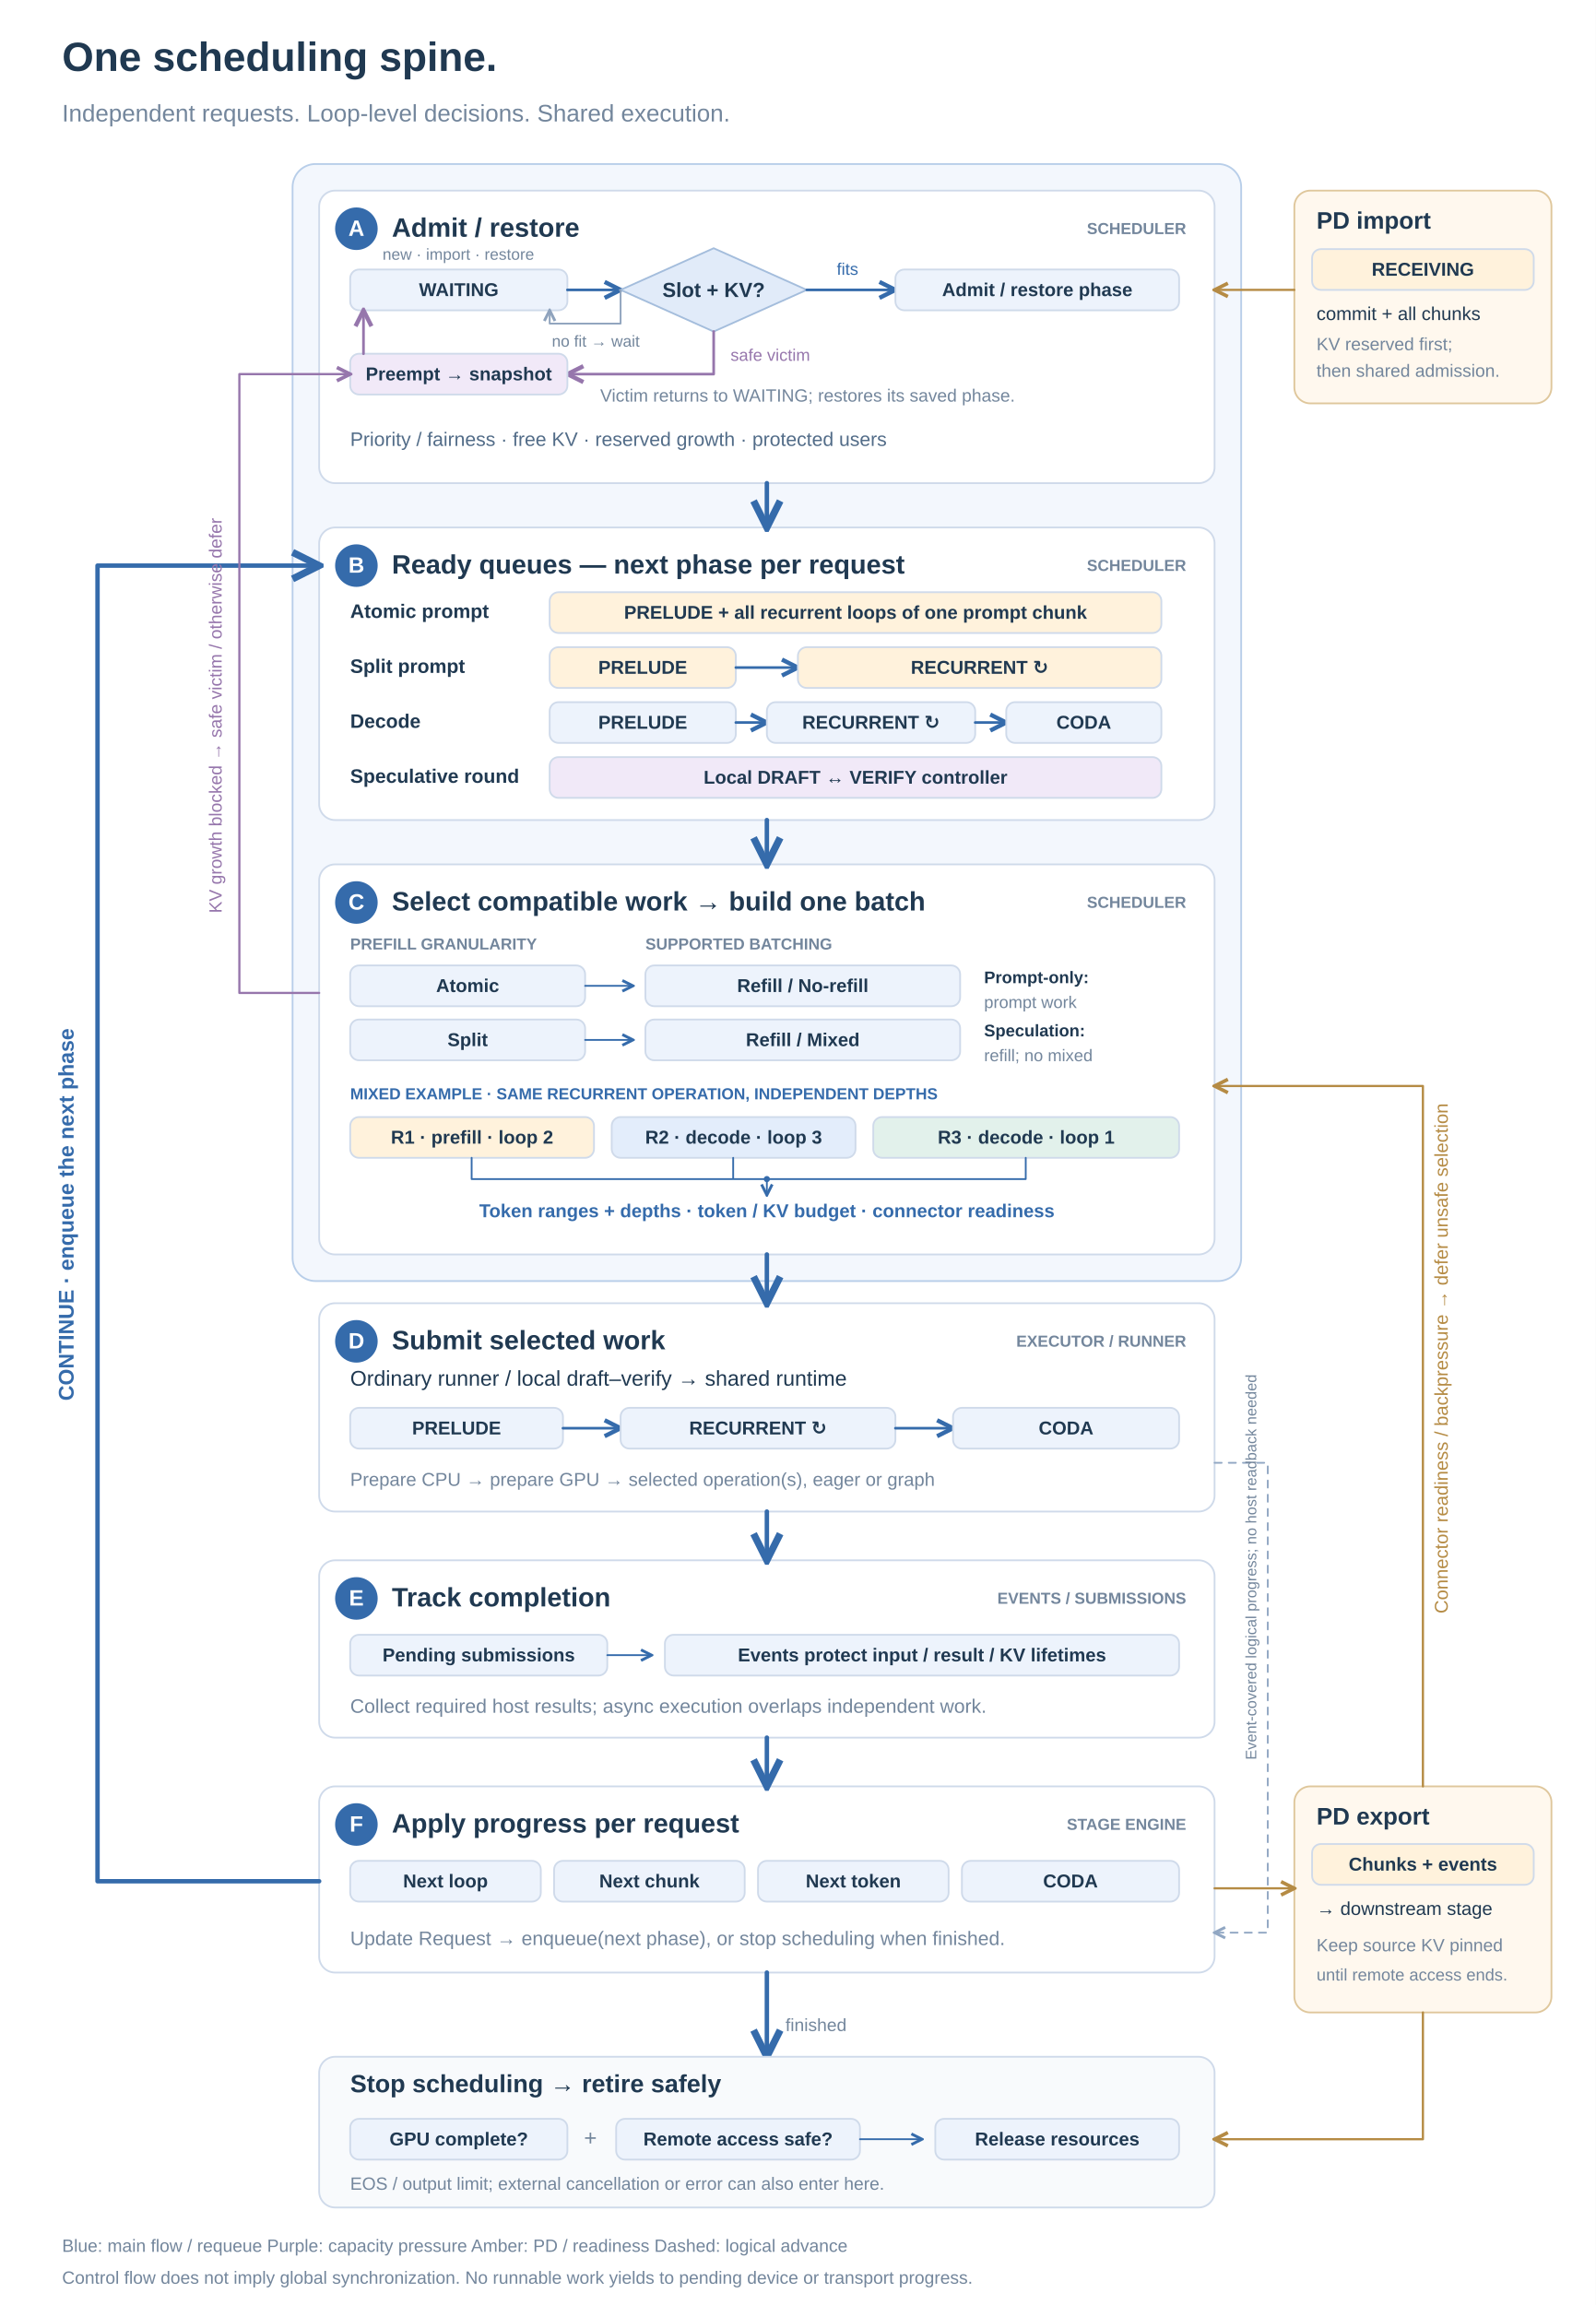
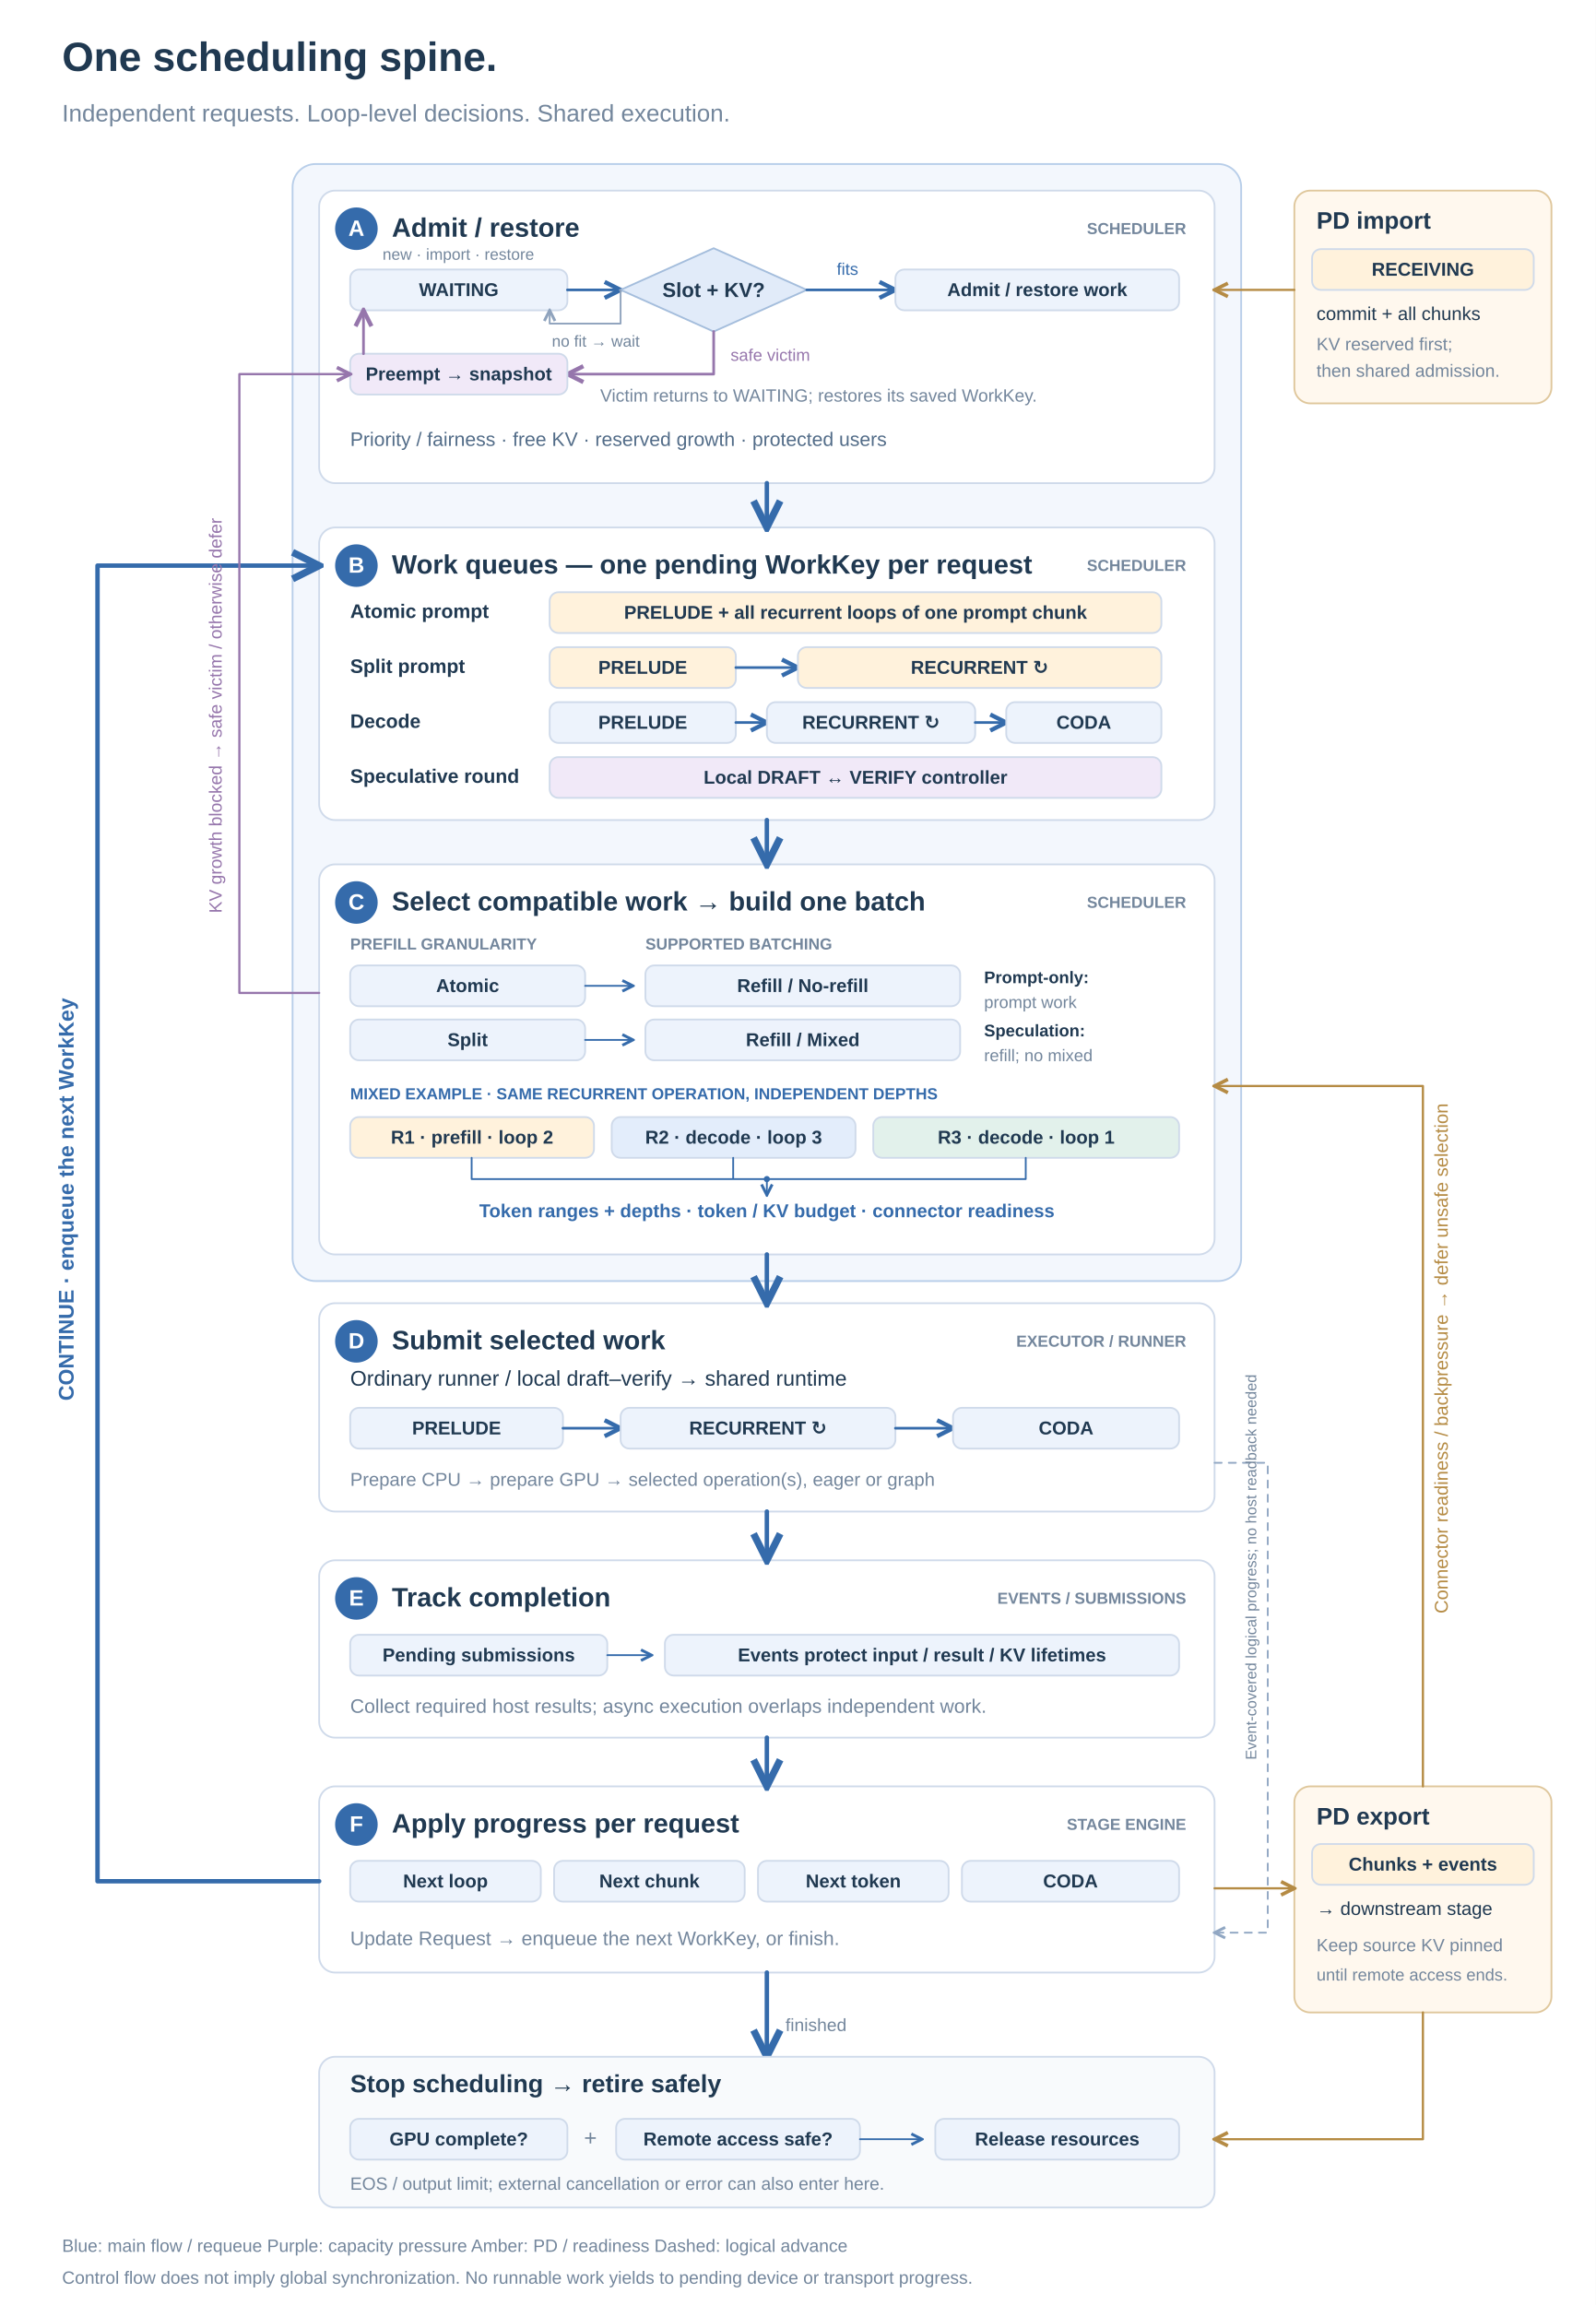
<svg xmlns="http://www.w3.org/2000/svg" width="1800" height="2600" viewBox="0 0 1800 2600" role="img" aria-labelledby="title desc">
  <defs>
    <marker id="arrow" markerWidth="8" markerHeight="8" refX="7" refY="4" orient="auto">
      <path d="M1 1L7 4L1 7" fill="none" stroke="context-stroke" stroke-width="1.6" />
    </marker>
  </defs>
  <style>text{font-family:Arial,Helvetica,sans-serif}</style>
  <rect width="1800" height="2600" fill="#fff" />
  <text x="70" y="80" font-size="46" fill="#203951" font-weight="700" text-anchor="start">One scheduling spine.</text>
  <text x="70" y="137" font-size="27" fill="#73869c" font-weight="400" text-anchor="start">Independent requests. Loop-level decisions. Shared execution.</text>
  <rect x="330" y="185" width="1070" height="1260" rx="26" fill="#f3f7fd" stroke="#b8cee9" stroke-width="2" />
  <rect x="360" y="215" width="1010" height="330" rx="18" fill="#ffffff" stroke="#cfdaea" stroke-width="2" />
  <circle cx="402" cy="258" r="24" fill="#356bab" />
  <text x="402" y="266" font-size="25" fill="white" font-weight="700" text-anchor="middle">A</text>
  <text x="442" y="267" font-size="30" fill="#203951" font-weight="700" text-anchor="start">Admit / restore</text>
  <text x="1338" y="264" font-size="18" fill="#73869c" font-weight="700" text-anchor="end">SCHEDULER</text>
  <rect x="395" y="304" width="245" height="46" rx="10" fill="#edf3fc" stroke="#cfdaea" stroke-width="2" />
  <text x="517.5" y="334" font-size="21" fill="#203951" font-weight="700" text-anchor="middle">WAITING</text>
  <text x="517" y="293" font-size="18" fill="#73869c" font-weight="400" text-anchor="middle">new · import · restore</text>
  <path d="M640 327H700" fill="none" stroke="#356bab" stroke-width="3" stroke-linejoin="round" stroke-linecap="round" marker-end="url(#arrow)" />
  <path d="M805 280L910 327L805 374L700 327Z" fill="#e1ebf9" stroke="#a4bddc" stroke-width="2" />
  <text x="805" y="335" font-size="23" fill="#203951" font-weight="700" text-anchor="middle">Slot + KV?</text>
  <path d="M910 327H1010" fill="none" stroke="#356bab" stroke-width="3" stroke-linejoin="round" stroke-linecap="round" marker-end="url(#arrow)" />
  <text x="956" y="310" font-size="19" fill="#356bab" font-weight="400" text-anchor="middle">fits</text>
  <rect x="1010" y="304" width="320" height="46" rx="10" fill="#edf3fc" stroke="#cfdaea" stroke-width="2" />
-   <text x="1170.0" y="334" font-size="21" fill="#203951" font-weight="700" text-anchor="middle">Admit / restore phase</text>
+   <text x="1170.0" y="334" font-size="21" fill="#203951" font-weight="700" text-anchor="middle">Admit / restore work</text>
  <path d="M805 374V422H640" fill="none" stroke="#9676ac" stroke-width="3" stroke-linejoin="round" stroke-linecap="round" marker-end="url(#arrow)" />
  <text x="824" y="407" font-size="19" fill="#9676ac" font-weight="400" text-anchor="start">safe victim</text>
  <rect x="395" y="399" width="245" height="46" rx="10" fill="#f1e9f8" stroke="#cfdaea" stroke-width="2" />
  <text x="517.5" y="429" font-size="21" fill="#203951" font-weight="700" text-anchor="middle">Preempt → snapshot</text>
  <path d="M410 399V350" fill="none" stroke="#9676ac" stroke-width="3" stroke-linejoin="round" stroke-linecap="round" marker-end="url(#arrow)" />
-   <text x="677" y="453" font-size="20" fill="#73869c" font-weight="400" text-anchor="start">Victim returns to WAITING; restores its saved phase.</text>
+   <text x="677" y="453" font-size="20" fill="#73869c" font-weight="400" text-anchor="start">Victim returns to WAITING; restores its saved WorkKey.</text>
  <path d="M700 327V365H620V350" fill="none" stroke="#8fa3bd" stroke-width="2" stroke-linejoin="round" stroke-linecap="round" marker-end="url(#arrow)" />
  <text x="672" y="391" font-size="18" fill="#73869c" font-weight="400" text-anchor="middle">no fit → wait</text>
  <text x="395" y="503" font-size="22" fill="#526c88" font-weight="400" text-anchor="start">Priority / fairness  ·  free KV  ·  reserved growth  ·  protected users</text>
  <rect x="360" y="595" width="1010" height="330" rx="18" fill="#ffffff" stroke="#cfdaea" stroke-width="2" />
  <circle cx="402" cy="638" r="24" fill="#356bab" />
  <text x="402" y="646" font-size="25" fill="white" font-weight="700" text-anchor="middle">B</text>
-   <text x="442" y="647" font-size="30" fill="#203951" font-weight="700" text-anchor="start">Ready queues — next phase per request</text>
+   <text x="442" y="647" font-size="30" fill="#203951" font-weight="700" text-anchor="start">Work queues — one pending WorkKey per request</text>
  <text x="1338" y="644" font-size="18" fill="#73869c" font-weight="700" text-anchor="end">SCHEDULER</text>
  <text x="395" y="697" font-size="22" fill="#203951" font-weight="700" text-anchor="start">Atomic prompt</text>
  <rect x="620" y="668" width="690" height="46" rx="10" fill="#fff2dc" stroke="#cfdaea" stroke-width="2" />
  <text x="965.0" y="698" font-size="21" fill="#203951" font-weight="700" text-anchor="middle">PRELUDE + all recurrent loops of one prompt chunk</text>
  <text x="395" y="759" font-size="22" fill="#203951" font-weight="700" text-anchor="start">Split prompt</text>
  <rect x="620" y="730" width="210" height="46" rx="10" fill="#fff2dc" stroke="#cfdaea" stroke-width="2" />
  <text x="725.0" y="760" font-size="21" fill="#203951" font-weight="700" text-anchor="middle">PRELUDE</text>
  <path d="M830 753H900" fill="none" stroke="#356bab" stroke-width="3" stroke-linejoin="round" stroke-linecap="round" marker-end="url(#arrow)" />
  <rect x="900" y="730" width="410" height="46" rx="10" fill="#fff2dc" stroke="#cfdaea" stroke-width="2" />
  <text x="1105.0" y="760" font-size="21" fill="#203951" font-weight="700" text-anchor="middle">RECURRENT ↻</text>
  <text x="395" y="821" font-size="22" fill="#203951" font-weight="700" text-anchor="start">Decode</text>
  <rect x="620" y="792" width="210" height="46" rx="10" fill="#edf3fc" stroke="#cfdaea" stroke-width="2" />
  <text x="725.0" y="822" font-size="21" fill="#203951" font-weight="700" text-anchor="middle">PRELUDE</text>
  <path d="M830 815H865" fill="none" stroke="#356bab" stroke-width="3" stroke-linejoin="round" stroke-linecap="round" marker-end="url(#arrow)" />
  <rect x="865" y="792" width="235" height="46" rx="10" fill="#edf3fc" stroke="#cfdaea" stroke-width="2" />
  <text x="982.5" y="822" font-size="21" fill="#203951" font-weight="700" text-anchor="middle">RECURRENT ↻</text>
  <path d="M1100 815H1135" fill="none" stroke="#356bab" stroke-width="3" stroke-linejoin="round" stroke-linecap="round" marker-end="url(#arrow)" />
  <rect x="1135" y="792" width="175" height="46" rx="10" fill="#edf3fc" stroke="#cfdaea" stroke-width="2" />
  <text x="1222.5" y="822" font-size="21" fill="#203951" font-weight="700" text-anchor="middle">CODA</text>
  <text x="395" y="883" font-size="22" fill="#203951" font-weight="700" text-anchor="start">Speculative round</text>
  <rect x="620" y="854" width="690" height="46" rx="10" fill="#f1e9f8" stroke="#cfdaea" stroke-width="2" />
  <text x="965.0" y="884" font-size="21" fill="#203951" font-weight="700" text-anchor="middle">Local DRAFT ↔ VERIFY controller</text>
  <rect x="360" y="975" width="1010" height="440" rx="18" fill="#ffffff" stroke="#cfdaea" stroke-width="2" />
  <circle cx="402" cy="1018" r="24" fill="#356bab" />
  <text x="402" y="1026" font-size="25" fill="white" font-weight="700" text-anchor="middle">C</text>
  <text x="442" y="1027" font-size="30" fill="#203951" font-weight="700" text-anchor="start">Select compatible work → build one batch</text>
  <text x="1338" y="1024" font-size="18" fill="#73869c" font-weight="700" text-anchor="end">SCHEDULER</text>
  <text x="395" y="1071" font-size="18" fill="#73869c" font-weight="700" text-anchor="start">PREFILL GRANULARITY</text>
  <text x="728" y="1071" font-size="18" fill="#73869c" font-weight="700" text-anchor="start">SUPPORTED BATCHING</text>
  <rect x="395" y="1089" width="265" height="46" rx="10" fill="#edf3fc" stroke="#cfdaea" stroke-width="2" />
  <text x="527.5" y="1119" font-size="21" fill="#203951" font-weight="700" text-anchor="middle">Atomic</text>
  <path d="M660 1112H714" fill="none" stroke="#356bab" stroke-width="2" stroke-linejoin="round" stroke-linecap="round" marker-end="url(#arrow)" />
  <rect x="728" y="1089" width="355" height="46" rx="10" fill="#edf3fc" stroke="#cfdaea" stroke-width="2" />
  <text x="905.5" y="1119" font-size="21" fill="#203951" font-weight="700" text-anchor="middle">Refill / No-refill</text>
  <rect x="395" y="1150" width="265" height="46" rx="10" fill="#edf3fc" stroke="#cfdaea" stroke-width="2" />
  <text x="527.5" y="1180" font-size="21" fill="#203951" font-weight="700" text-anchor="middle">Split</text>
  <path d="M660 1173H714" fill="none" stroke="#356bab" stroke-width="2" stroke-linejoin="round" stroke-linecap="round" marker-end="url(#arrow)" />
  <rect x="728" y="1150" width="355" height="46" rx="10" fill="#edf3fc" stroke="#cfdaea" stroke-width="2" />
  <text x="905.5" y="1180" font-size="21" fill="#203951" font-weight="700" text-anchor="middle">Refill / Mixed</text>
  <text x="1110" y="1109" font-size="19" fill="#203951" font-weight="700" text-anchor="start">Prompt-only:</text>
  <text x="1110" y="1137" font-size="19" fill="#73869c" font-weight="400" text-anchor="start">prompt work</text>
  <text x="1110" y="1169" font-size="19" fill="#203951" font-weight="700" text-anchor="start">Speculation:</text>
  <text x="1110" y="1197" font-size="19" fill="#73869c" font-weight="400" text-anchor="start">refill; no mixed</text>
  <text x="395" y="1240" font-size="18" fill="#356bab" font-weight="700" text-anchor="start">MIXED EXAMPLE · SAME RECURRENT OPERATION, INDEPENDENT DEPTHS</text>
  <rect x="395" y="1260" width="275" height="46" rx="10" fill="#fff2dc" stroke="#cfdaea" stroke-width="2" />
  <text x="532.5" y="1290" font-size="21" fill="#203951" font-weight="700" text-anchor="middle">R1 · prefill · loop 2</text>
  <rect x="690" y="1260" width="275" height="46" rx="10" fill="#e3edfb" stroke="#cfdaea" stroke-width="2" />
  <text x="827.5" y="1290" font-size="21" fill="#203951" font-weight="700" text-anchor="middle">R2 · decode · loop 3</text>
  <rect x="985" y="1260" width="345" height="46" rx="10" fill="#e2f1eb" stroke="#cfdaea" stroke-width="2" />
  <text x="1157.5" y="1290" font-size="21" fill="#203951" font-weight="700" text-anchor="middle">R3 · decode · loop 1</text>
  <path d="M532 1306V1330H1157V1306 M827 1306V1330" fill="none" stroke="#356bab" stroke-width="2" stroke-linejoin="round" stroke-linecap="round" />
  <circle cx="865" cy="1330" r="3.5" fill="#356bab" />
  <path d="M865 1330V1348" fill="none" stroke="#356bab" stroke-width="2" stroke-linecap="round" marker-end="url(#arrow)" />
  <text x="865" y="1373" font-size="21" fill="#356bab" font-weight="700" text-anchor="middle">Token ranges + depths  ·  token / KV budget  ·  connector readiness</text>
  <rect x="360" y="1470" width="1010" height="235" rx="18" fill="#ffffff" stroke="#cfdaea" stroke-width="2" />
  <circle cx="402" cy="1513" r="24" fill="#356bab" />
  <text x="402" y="1521" font-size="25" fill="white" font-weight="700" text-anchor="middle">D</text>
  <text x="442" y="1522" font-size="30" fill="#203951" font-weight="700" text-anchor="start">Submit selected work</text>
  <text x="1338" y="1519" font-size="18" fill="#73869c" font-weight="700" text-anchor="end">EXECUTOR / RUNNER</text>
  <text x="395" y="1563" font-size="24" fill="#203951" font-weight="400" text-anchor="start">Ordinary runner / local draft–verify → shared runtime</text>
  <rect x="395" y="1588" width="240" height="46" rx="10" fill="#edf3fc" stroke="#cfdaea" stroke-width="2" />
  <text x="515.0" y="1618" font-size="21" fill="#203951" font-weight="700" text-anchor="middle">PRELUDE</text>
  <path d="M635 1611H700" fill="none" stroke="#356bab" stroke-width="3" stroke-linejoin="round" stroke-linecap="round" marker-end="url(#arrow)" />
  <rect x="700" y="1588" width="310" height="46" rx="10" fill="#edf3fc" stroke="#cfdaea" stroke-width="2" />
  <text x="855.0" y="1618" font-size="21" fill="#203951" font-weight="700" text-anchor="middle">RECURRENT ↻</text>
  <path d="M1010 1611H1075" fill="none" stroke="#356bab" stroke-width="3" stroke-linejoin="round" stroke-linecap="round" marker-end="url(#arrow)" />
  <rect x="1075" y="1588" width="255" height="46" rx="10" fill="#edf3fc" stroke="#cfdaea" stroke-width="2" />
  <text x="1202.5" y="1618" font-size="21" fill="#203951" font-weight="700" text-anchor="middle">CODA</text>
  <text x="395" y="1676" font-size="21" fill="#73869c" font-weight="400" text-anchor="start">Prepare CPU → prepare GPU → selected operation(s), eager or graph</text>
  <rect x="360" y="1760" width="1010" height="200" rx="18" fill="#ffffff" stroke="#cfdaea" stroke-width="2" />
  <circle cx="402" cy="1803" r="24" fill="#356bab" />
  <text x="402" y="1811" font-size="25" fill="white" font-weight="700" text-anchor="middle">E</text>
  <text x="442" y="1812" font-size="30" fill="#203951" font-weight="700" text-anchor="start">Track completion</text>
  <text x="1338" y="1809" font-size="18" fill="#73869c" font-weight="700" text-anchor="end">EVENTS / SUBMISSIONS</text>
  <rect x="395" y="1844" width="290" height="46" rx="10" fill="#edf3fc" stroke="#cfdaea" stroke-width="2" />
  <text x="540.0" y="1874" font-size="21" fill="#203951" font-weight="700" text-anchor="middle">Pending submissions</text>
  <path d="M685 1867H735" fill="none" stroke="#356bab" stroke-width="2" stroke-linejoin="round" stroke-linecap="round" marker-end="url(#arrow)" />
  <rect x="750" y="1844" width="580" height="46" rx="10" fill="#edf3fc" stroke="#cfdaea" stroke-width="2" />
  <text x="1040.0" y="1874" font-size="21" fill="#203951" font-weight="700" text-anchor="middle">Events protect input / result / KV lifetimes</text>
  <text x="395" y="1932" font-size="22" fill="#73869c" font-weight="400" text-anchor="start">Collect required host results; async execution overlaps independent work.</text>
  <rect x="360" y="2015" width="1010" height="210" rx="18" fill="#ffffff" stroke="#cfdaea" stroke-width="2" />
  <circle cx="402" cy="2058" r="24" fill="#356bab" />
  <text x="402" y="2066" font-size="25" fill="white" font-weight="700" text-anchor="middle">F</text>
  <text x="442" y="2067" font-size="30" fill="#203951" font-weight="700" text-anchor="start">Apply progress per request</text>
  <text x="1338" y="2064" font-size="18" fill="#73869c" font-weight="700" text-anchor="end">STAGE ENGINE</text>
  <rect x="395" y="2099" width="215" height="46" rx="10" fill="#edf3fc" stroke="#cfdaea" stroke-width="2" />
  <text x="502.5" y="2129" font-size="21" fill="#203951" font-weight="700" text-anchor="middle">Next loop</text>
  <rect x="625" y="2099" width="215" height="46" rx="10" fill="#edf3fc" stroke="#cfdaea" stroke-width="2" />
  <text x="732.5" y="2129" font-size="21" fill="#203951" font-weight="700" text-anchor="middle">Next chunk</text>
  <rect x="855" y="2099" width="215" height="46" rx="10" fill="#edf3fc" stroke="#cfdaea" stroke-width="2" />
  <text x="962.5" y="2129" font-size="21" fill="#203951" font-weight="700" text-anchor="middle">Next token</text>
  <rect x="1085" y="2099" width="245" height="46" rx="10" fill="#edf3fc" stroke="#cfdaea" stroke-width="2" />
  <text x="1207.5" y="2129" font-size="21" fill="#203951" font-weight="700" text-anchor="middle">CODA</text>
-   <text x="395" y="2194" font-size="22" fill="#73869c" font-weight="400" text-anchor="start">Update Request → enqueue(next phase), or stop scheduling when finished.</text>
+   <text x="395" y="2194" font-size="22" fill="#73869c" font-weight="400" text-anchor="start">Update Request → enqueue the next WorkKey, or finish.</text>
  <path d="M865 545V595" fill="none" stroke="#356bab" stroke-width="5" stroke-linejoin="round" stroke-linecap="round" marker-end="url(#arrow)" />
  <path d="M865 925V975" fill="none" stroke="#356bab" stroke-width="5" stroke-linejoin="round" stroke-linecap="round" marker-end="url(#arrow)" />
  <path d="M865 1415V1470" fill="none" stroke="#356bab" stroke-width="5" stroke-linejoin="round" stroke-linecap="round" marker-end="url(#arrow)" />
  <path d="M865 1705V1760" fill="none" stroke="#356bab" stroke-width="5" stroke-linejoin="round" stroke-linecap="round" marker-end="url(#arrow)" />
  <path d="M865 1960V2015" fill="none" stroke="#356bab" stroke-width="5" stroke-linejoin="round" stroke-linecap="round" marker-end="url(#arrow)" />
  <path d="M865 2225V2320" fill="none" stroke="#356bab" stroke-width="5" stroke-linejoin="round" stroke-linecap="round" marker-end="url(#arrow)" />
  <text x="886" y="2291" font-size="20" fill="#73869c" font-weight="400" text-anchor="start">finished</text>
  <path d="M360 2122H110V638H360" fill="none" stroke="#356bab" stroke-width="5" stroke-linejoin="round" stroke-linecap="round" marker-end="url(#arrow)" />
-   <text transform="translate(83 1580) rotate(-90)" font-size="24" fill="#356bab" font-weight="700">CONTINUE · enqueue the next phase</text>
+   <text transform="translate(83 1580) rotate(-90)" font-size="24" fill="#356bab" font-weight="700">CONTINUE · enqueue the next WorkKey</text>
  <path d="M360 1120H270V422H395" fill="none" stroke="#9676ac" stroke-width="2.5" stroke-linejoin="round" stroke-linecap="round" marker-end="url(#arrow)" />
  <text transform="translate(250 1030) rotate(-90)" font-size="20" fill="#9676ac">KV growth blocked → safe victim / otherwise defer</text>
  <rect x="1460" y="215" width="290" height="240" rx="18" fill="#fff8ee" stroke="#dfc79c" stroke-width="2" />
  <text x="1485" y="258" font-size="27" fill="#203951" font-weight="700" text-anchor="start">PD import</text>
  <rect x="1480" y="281" width="250" height="46" rx="10" fill="#fff2dc" stroke="#cfdaea" stroke-width="2" />
  <text x="1605.0" y="311" font-size="21" fill="#203951" font-weight="700" text-anchor="middle">RECEIVING</text>
  <text x="1485" y="361" font-size="21" fill="#203951" font-weight="400" text-anchor="start">commit + all chunks</text>
  <text x="1485" y="395" font-size="20" fill="#73869c" font-weight="400" text-anchor="start">KV reserved first;</text>
  <text x="1485" y="425" font-size="20" fill="#73869c" font-weight="400" text-anchor="start">then shared admission.</text>
  <path d="M1460 327H1370" fill="none" stroke="#b58b44" stroke-width="2.5" stroke-linejoin="round" stroke-linecap="round" marker-end="url(#arrow)" />
  <rect x="1460" y="2015" width="290" height="255" rx="18" fill="#fff8ee" stroke="#dfc79c" stroke-width="2" />
  <text x="1485" y="2058" font-size="27" fill="#203951" font-weight="700" text-anchor="start">PD export</text>
  <rect x="1480" y="2080" width="250" height="46" rx="10" fill="#fff2dc" stroke="#cfdaea" stroke-width="2" />
  <text x="1605.0" y="2110" font-size="21" fill="#203951" font-weight="700" text-anchor="middle">Chunks + events</text>
  <text x="1485" y="2160" font-size="21" fill="#203951" font-weight="400" text-anchor="start">→ downstream stage</text>
  <text x="1485" y="2201" font-size="20" fill="#73869c" font-weight="400" text-anchor="start">Keep source KV pinned</text>
  <text x="1485" y="2234" font-size="19" fill="#73869c" font-weight="400" text-anchor="start">until remote access ends.</text>
  <path d="M1370 2130H1460" fill="none" stroke="#b58b44" stroke-width="2.5" stroke-linejoin="round" stroke-linecap="round" marker-end="url(#arrow)" />
  <path d="M1605 2015V1225H1370" fill="none" stroke="#b58b44" stroke-width="2.5" stroke-linejoin="round" stroke-linecap="round" marker-end="url(#arrow)" />
  <text transform="translate(1633 1820) rotate(-90)" font-size="21" fill="#b58b44">Connector readiness / backpressure → defer unsafe selection</text>
  <path d="M1370 1650H1430V2180H1370" fill="none" stroke="#91a7c3" stroke-width="2" stroke-linejoin="round" stroke-linecap="round" marker-end="url(#arrow)" stroke-dasharray="8 8" />
  <text transform="translate(1417 1985) rotate(-90)" font-size="17" fill="#73869c">Event-covered logical progress; no host readback needed</text>
  <rect x="360" y="2320" width="1010" height="170" rx="18" fill="#f8fafc" stroke="#cfdaea" stroke-width="2" />
  <text x="395" y="2360" font-size="28" fill="#203951" font-weight="700" text-anchor="start">Stop scheduling → retire safely</text>
  <rect x="395" y="2390" width="245" height="46" rx="10" fill="#edf3fc" stroke="#cfdaea" stroke-width="2" />
  <text x="517.5" y="2420" font-size="21" fill="#203951" font-weight="700" text-anchor="middle">GPU complete?</text>
  <text x="666" y="2420" font-size="25" fill="#73869c" font-weight="400" text-anchor="middle">+</text>
  <rect x="695" y="2390" width="275" height="46" rx="10" fill="#edf3fc" stroke="#cfdaea" stroke-width="2" />
  <text x="832.5" y="2420" font-size="21" fill="#203951" font-weight="700" text-anchor="middle">Remote access safe?</text>
  <path d="M970 2413H1040" fill="none" stroke="#356bab" stroke-width="2" stroke-linejoin="round" stroke-linecap="round" marker-end="url(#arrow)" />
  <rect x="1055" y="2390" width="275" height="46" rx="10" fill="#edf3fc" stroke="#cfdaea" stroke-width="2" />
  <text x="1192.5" y="2420" font-size="21" fill="#203951" font-weight="700" text-anchor="middle">Release resources</text>
  <text x="395" y="2470" font-size="20" fill="#73869c" font-weight="400" text-anchor="start">EOS / output limit; external cancellation or error can also enter here.</text>
  <path d="M1605 2270V2413H1370" fill="none" stroke="#b58b44" stroke-width="2.5" stroke-linejoin="round" stroke-linecap="round" marker-end="url(#arrow)" />
  <text x="70" y="2540" font-size="20" fill="#73869c" font-weight="400" text-anchor="start">Blue: main flow / requeue    Purple: capacity pressure    Amber: PD / readiness    Dashed: logical advance</text>
  <text x="70" y="2576" font-size="20" fill="#73869c" font-weight="400" text-anchor="start">Control flow does not imply global synchronization. No runnable work yields to pending device or transport progress.</text>
</svg>
